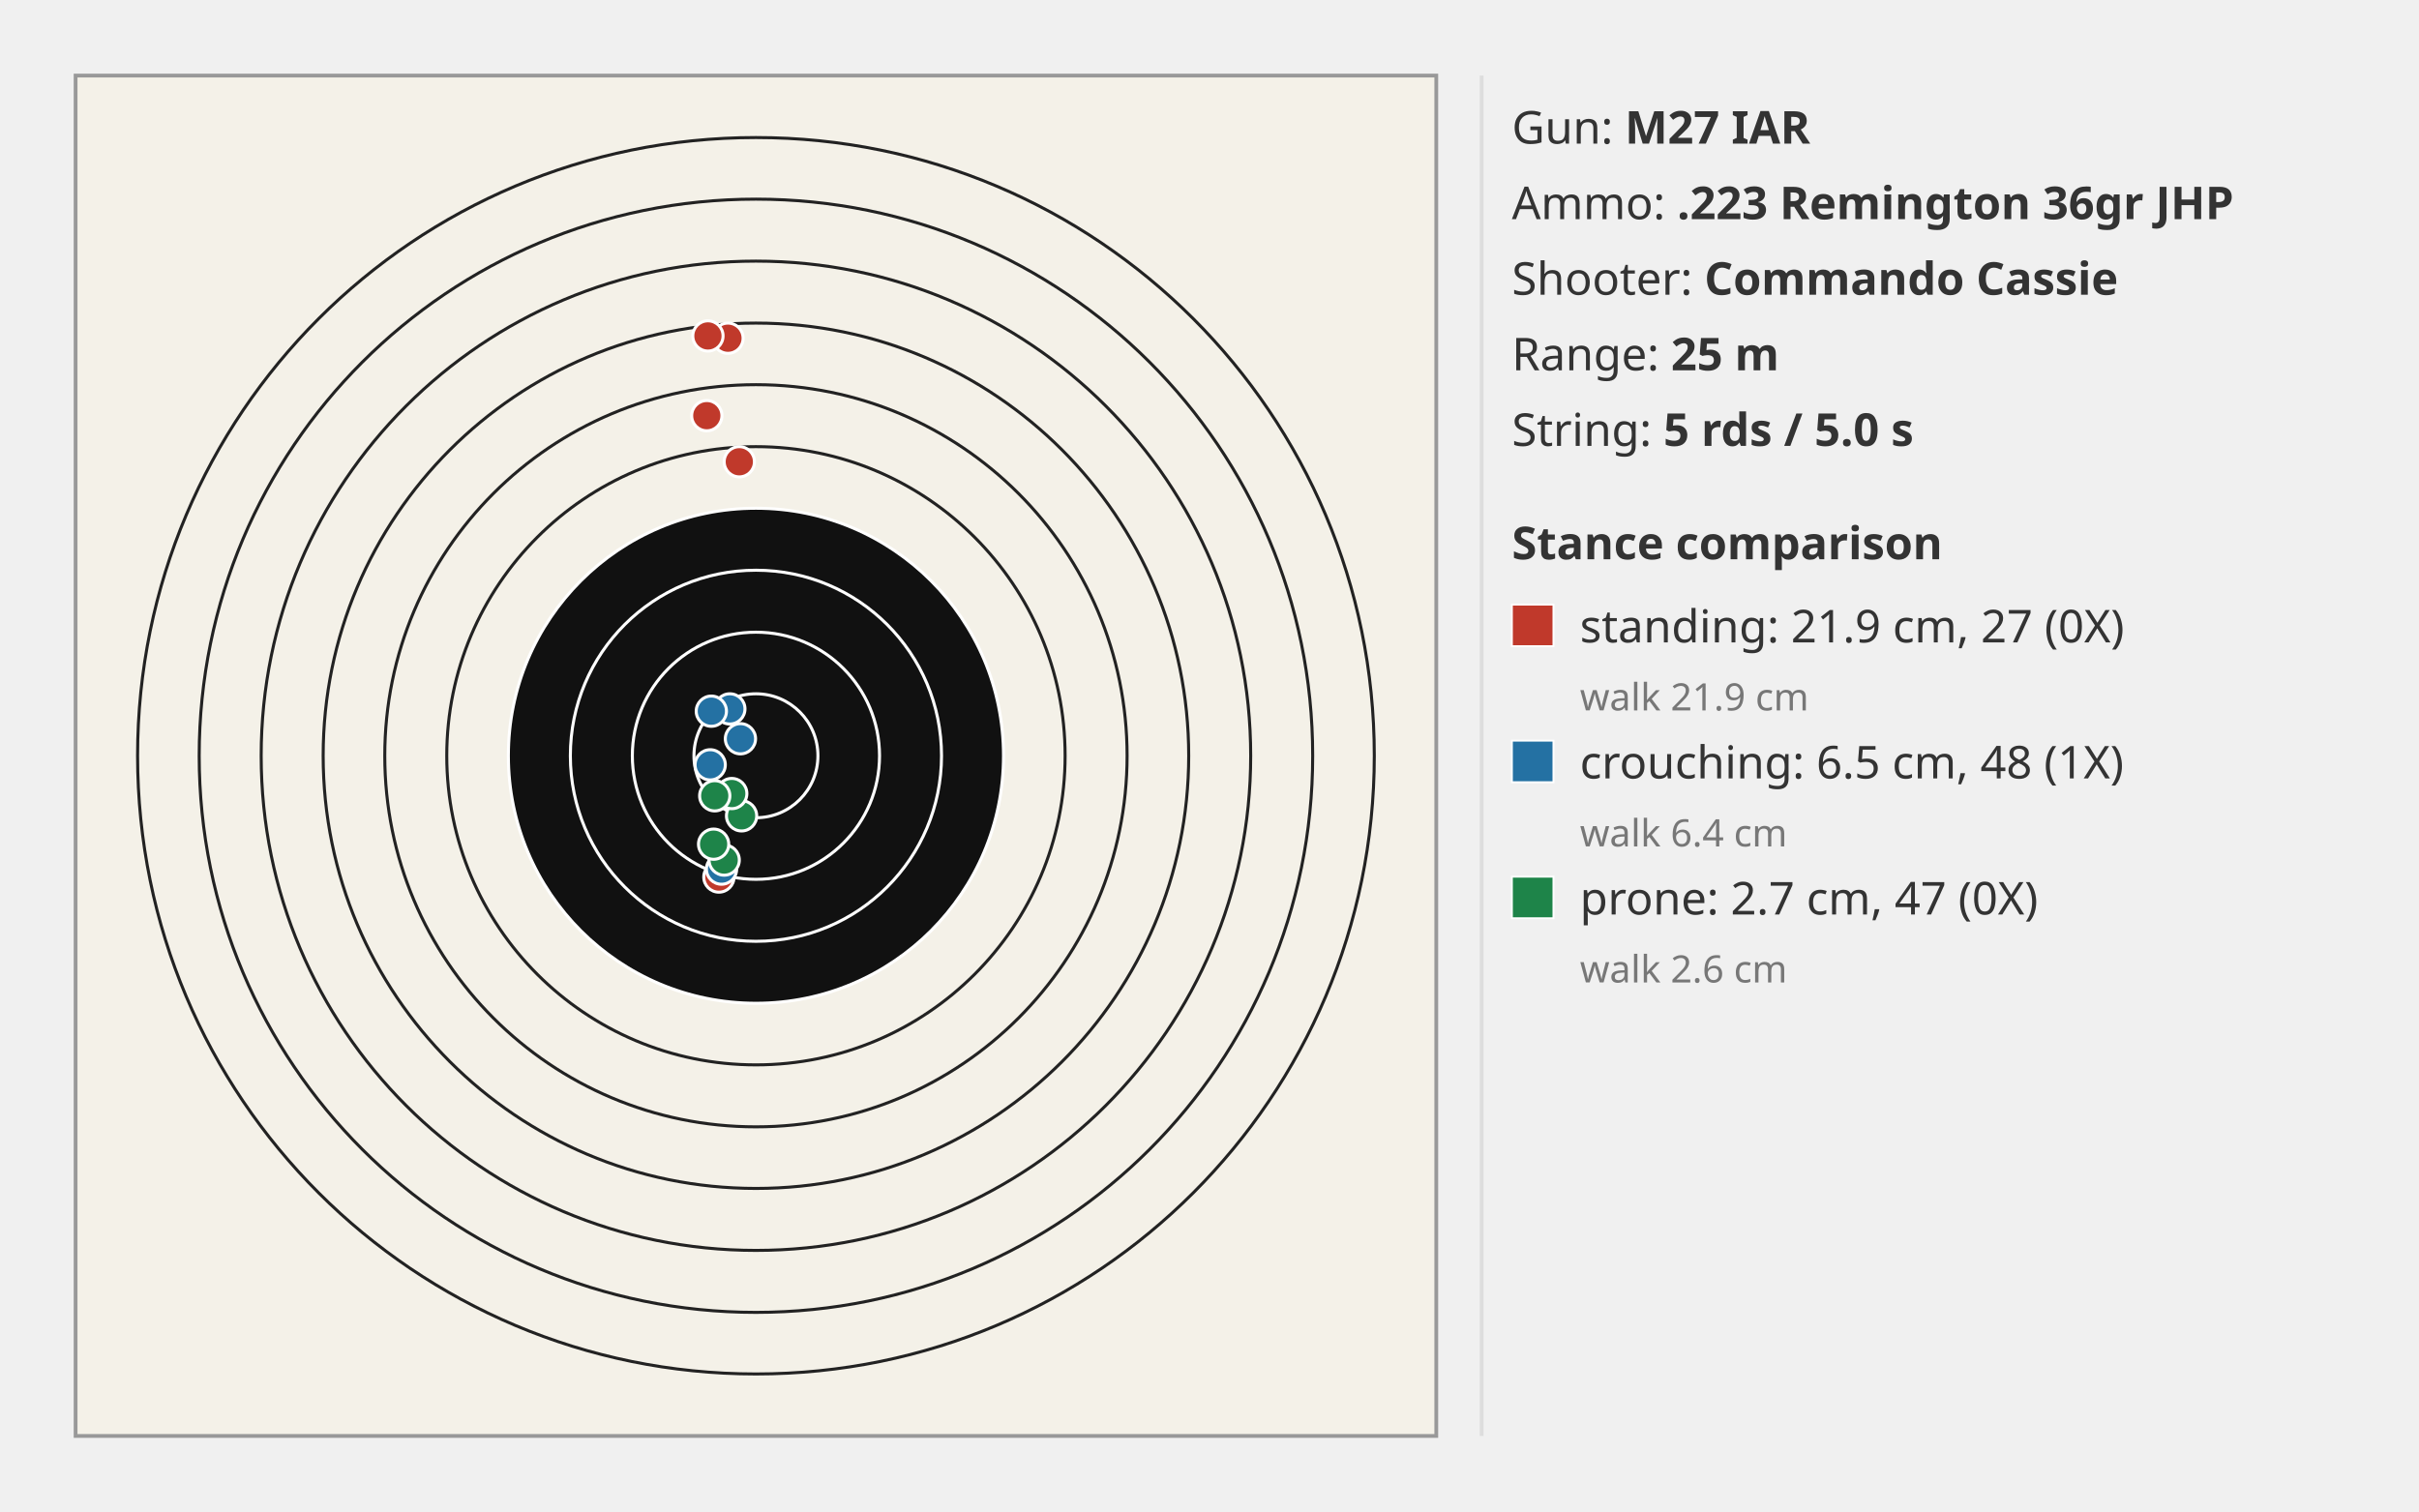
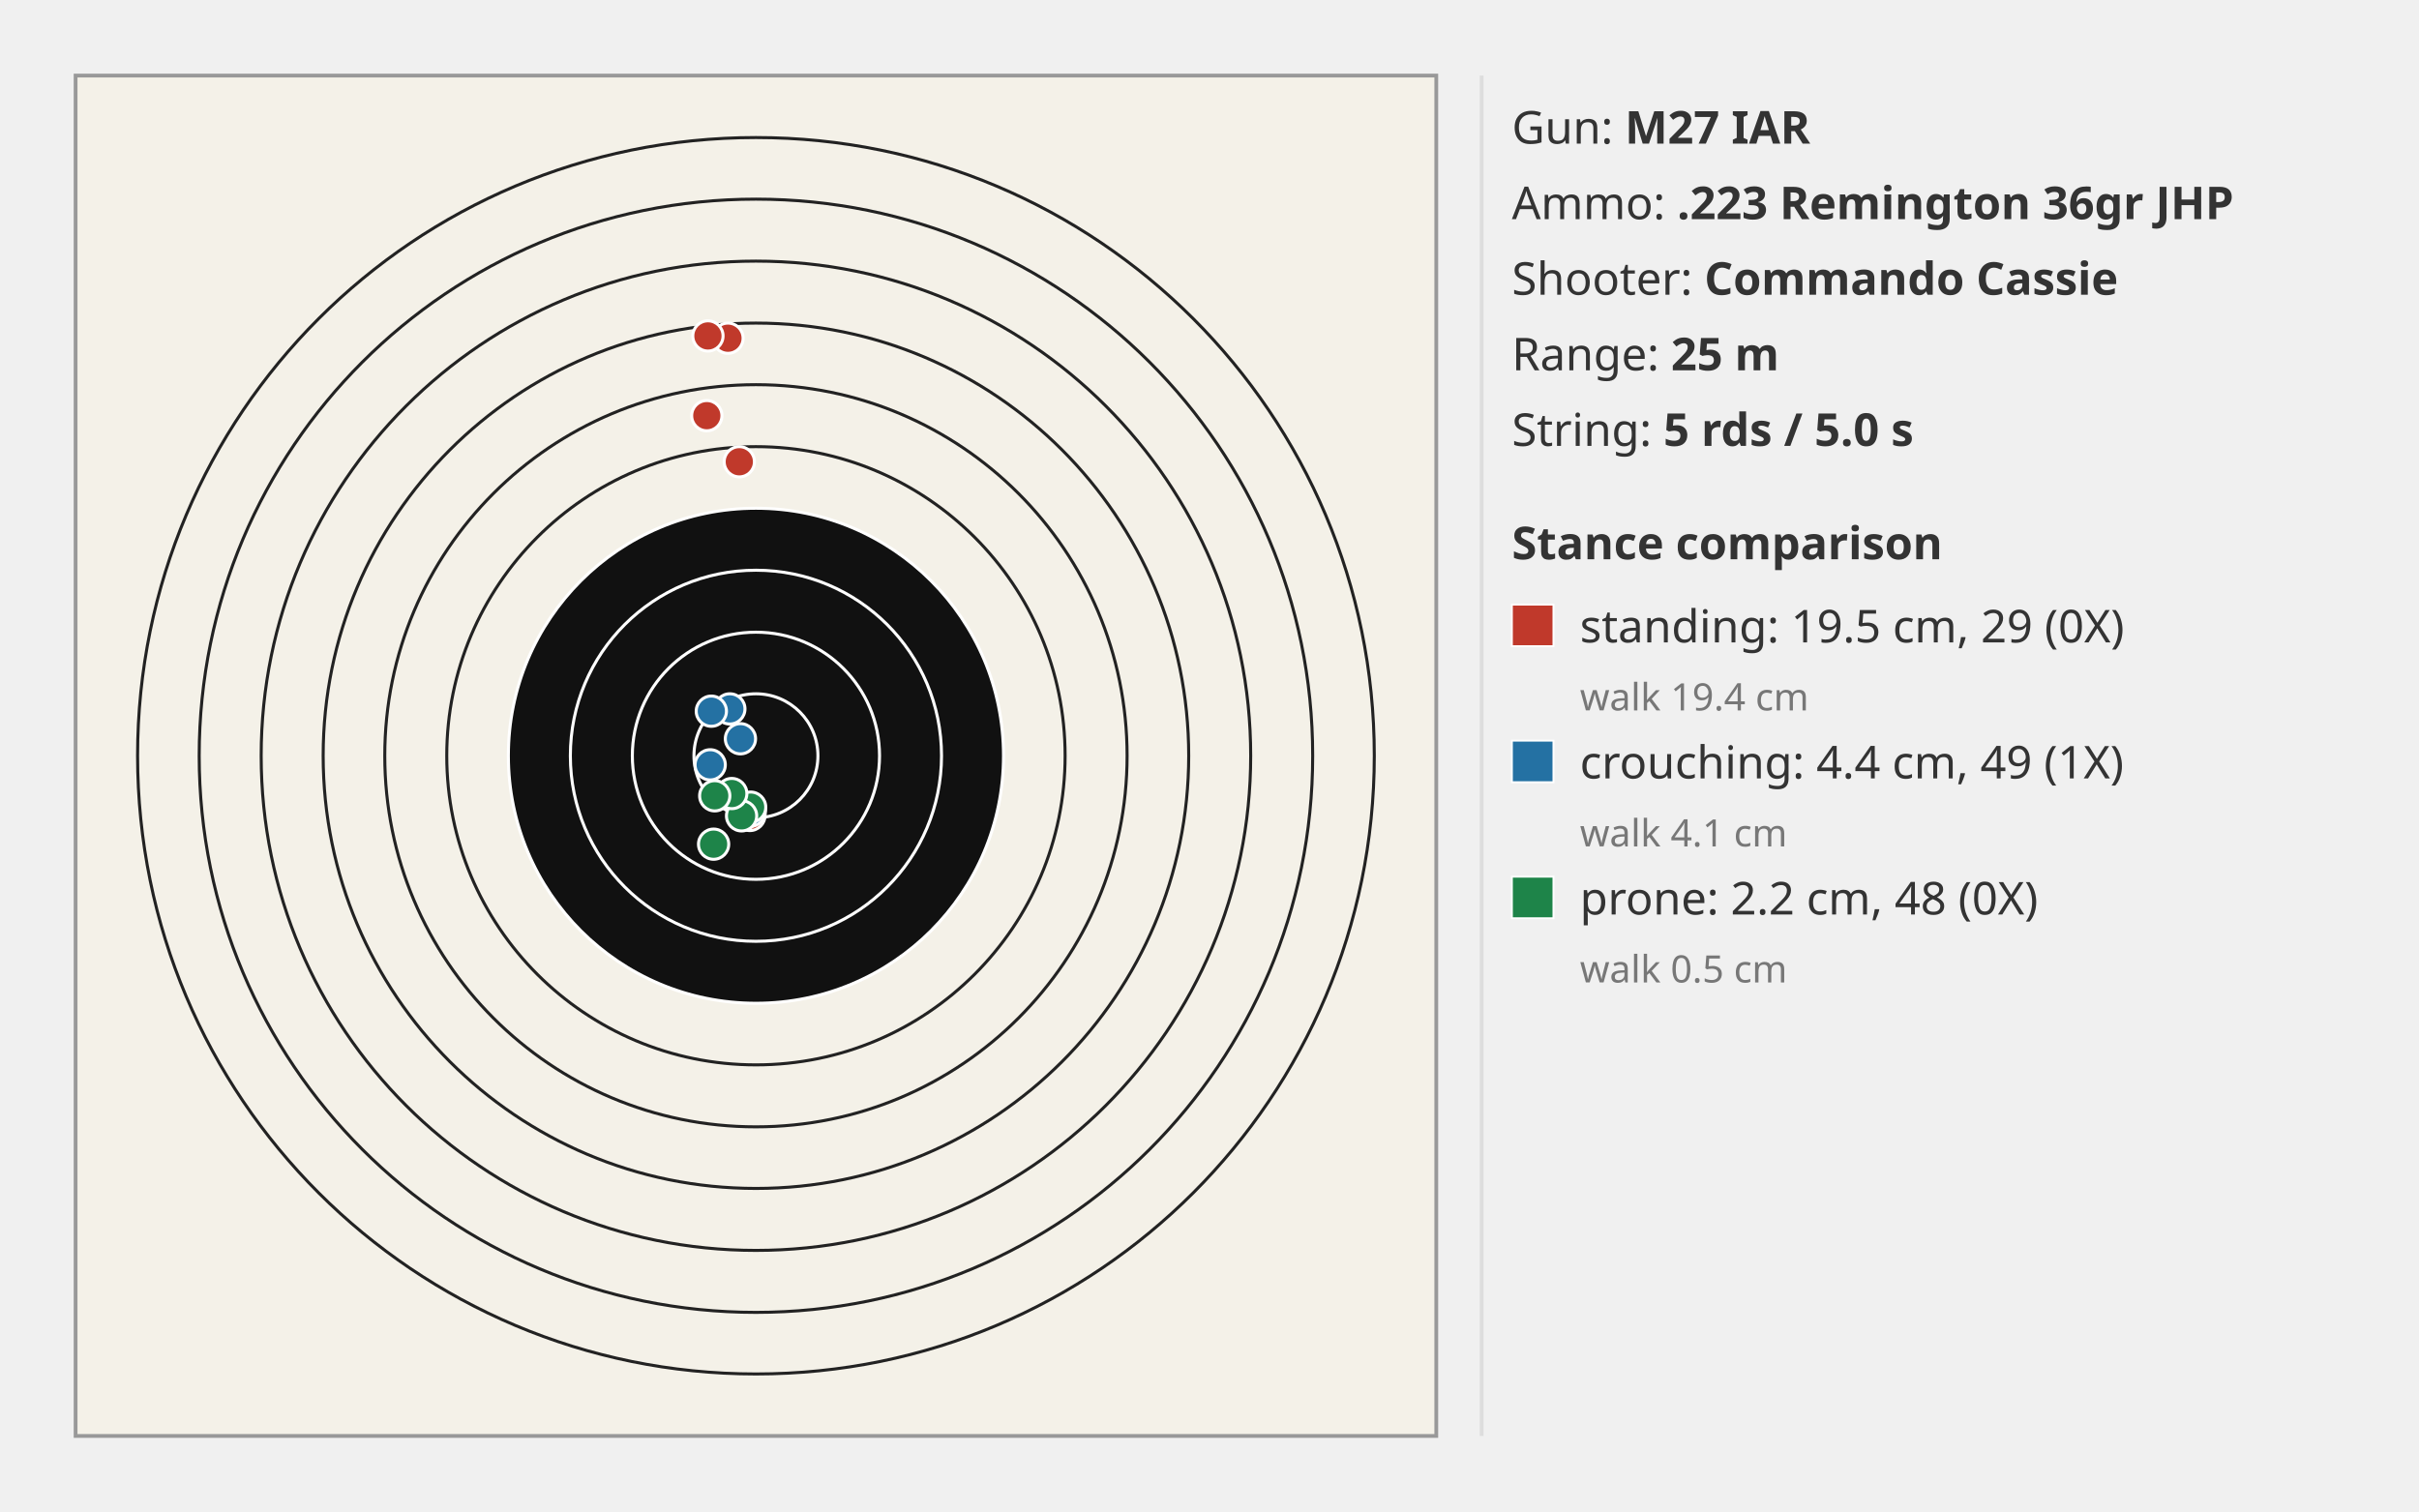
<svg xmlns="http://www.w3.org/2000/svg" width="640" height="400" viewBox="0 0 640 400">
  <rect x="20" y="20" width="360" height="360" fill="#f4f1e8" stroke="#999999" />
  <circle cx="200.0" cy="200.0" r="163.6" fill="none" stroke="#222222" stroke-width="0.8" />
  <circle cx="200.0" cy="200.0" r="147.3" fill="none" stroke="#222222" stroke-width="0.8" />
  <circle cx="200.0" cy="200.0" r="130.9" fill="none" stroke="#222222" stroke-width="0.8" />
  <circle cx="200.0" cy="200.0" r="114.5" fill="none" stroke="#222222" stroke-width="0.8" />
  <circle cx="200.0" cy="200.0" r="98.2" fill="none" stroke="#222222" stroke-width="0.8" />
  <circle cx="200.0" cy="200.0" r="81.8" fill="none" stroke="#222222" stroke-width="0.8" />
  <circle cx="200.0" cy="200.0" r="65.5" fill="#111111" stroke="#ffffff" stroke-width="0.8" />
  <circle cx="200.0" cy="200.0" r="49.1" fill="#111111" stroke="#ffffff" stroke-width="0.8" />
  <circle cx="200.0" cy="200.0" r="32.7" fill="#111111" stroke="#ffffff" stroke-width="0.8" />
  <circle cx="200.0" cy="200.0" r="16.4" fill="#111111" stroke="#ffffff" stroke-width="0.8" />
-   <circle class="shot" cx="190.2" cy="232.1" r="4" fill="#c0392b" stroke="#ffffff" stroke-width="0.8" />
+   <circle class="shot" cx="198.4" cy="215.8" r="4" fill="#c0392b" stroke="#ffffff" stroke-width="0.8" />
  <circle class="shot" cx="195.6" cy="122.2" r="4" fill="#c0392b" stroke="#ffffff" stroke-width="0.8" />
  <circle class="shot" cx="187.0" cy="110.0" r="4" fill="#c0392b" stroke="#ffffff" stroke-width="0.8" />
  <circle class="shot" cx="192.6" cy="89.5" r="4" fill="#c0392b" stroke="#ffffff" stroke-width="0.8" />
  <circle class="shot" cx="187.3" cy="88.9" r="4" fill="#c0392b" stroke="#ffffff" stroke-width="0.8" />
-   <circle class="shot" cx="190.9" cy="230.0" r="4" fill="#2471a3" stroke="#ffffff" stroke-width="0.8" />
+   <circle class="shot" cx="198.5" cy="214.7" r="4" fill="#2471a3" stroke="#ffffff" stroke-width="0.8" />
  <circle class="shot" cx="195.9" cy="195.5" r="4" fill="#2471a3" stroke="#ffffff" stroke-width="0.8" />
  <circle class="shot" cx="187.9" cy="202.4" r="4" fill="#2471a3" stroke="#ffffff" stroke-width="0.8" />
  <circle class="shot" cx="193.1" cy="187.6" r="4" fill="#2471a3" stroke="#ffffff" stroke-width="0.8" />
  <circle class="shot" cx="188.2" cy="188.2" r="4" fill="#2471a3" stroke="#ffffff" stroke-width="0.8" />
-   <circle class="shot" cx="191.6" cy="227.6" r="4" fill="#1e8449" stroke="#ffffff" stroke-width="0.8" />
+   <circle class="shot" cx="198.6" cy="213.6" r="4" fill="#1e8449" stroke="#ffffff" stroke-width="0.8" />
  <circle class="shot" cx="196.2" cy="215.9" r="4" fill="#1e8449" stroke="#ffffff" stroke-width="0.8" />
  <circle class="shot" cx="188.8" cy="223.4" r="4" fill="#1e8449" stroke="#ffffff" stroke-width="0.8" />
  <circle class="shot" cx="193.6" cy="210.0" r="4" fill="#1e8449" stroke="#ffffff" stroke-width="0.8" />
  <circle class="shot" cx="189.1" cy="210.6" r="4" fill="#1e8449" stroke="#ffffff" stroke-width="0.8" />
  <line x1="392" y1="20" x2="392" y2="380" stroke="#dddddd" />
  <text x="400" y="38" font-family="sans-serif" font-size="12" fill="#333333">Gun: <tspan font-weight="bold">M27 IAR</tspan>
  </text>
  <text x="400" y="58" font-family="sans-serif" font-size="12" fill="#333333">Ammo: <tspan font-weight="bold">.223 Remington 36gr JHP</tspan>
  </text>
  <text x="400" y="78" font-family="sans-serif" font-size="12" fill="#333333">Shooter: <tspan font-weight="bold">Commando Cassie</tspan>
  </text>
  <text x="400" y="98" font-family="sans-serif" font-size="12" fill="#333333">Range: <tspan font-weight="bold">25 m</tspan>
  </text>
  <text x="400" y="118" font-family="sans-serif" font-size="12" fill="#333333">String: <tspan font-weight="bold">5 rds / 5.0 s</tspan>
  </text>
  <text x="400" y="148" font-family="sans-serif" font-size="12" font-weight="bold" fill="#333333">Stance comparison</text>
  <rect x="400" y="160" width="11" height="11" fill="#c0392b" stroke="#ffffff" stroke-width="0.5" />
-   <text x="418" y="170" font-family="sans-serif" font-size="12" fill="#333333">standing: 21.9 cm, 27 (0X)</text>
-   <text x="418" y="188" font-family="sans-serif" font-size="10" fill="#777777">walk 21.9 cm</text>
+   <text x="418" y="170" font-family="sans-serif" font-size="12" fill="#333333">standing: 19.5 cm, 29 (0X)</text>
+   <text x="418" y="188" font-family="sans-serif" font-size="10" fill="#777777">walk 19.4 cm</text>
  <rect x="400" y="196" width="11" height="11" fill="#2471a3" stroke="#ffffff" stroke-width="0.5" />
-   <text x="418" y="206" font-family="sans-serif" font-size="12" fill="#333333">crouching: 6.5 cm, 48 (1X)</text>
-   <text x="418" y="224" font-family="sans-serif" font-size="10" fill="#777777">walk 6.4 cm</text>
+   <text x="418" y="206" font-family="sans-serif" font-size="12" fill="#333333">crouching: 4.4 cm, 49 (1X)</text>
+   <text x="418" y="224" font-family="sans-serif" font-size="10" fill="#777777">walk 4.1 cm</text>
  <rect x="400" y="232" width="11" height="11" fill="#1e8449" stroke="#ffffff" stroke-width="0.5" />
-   <text x="418" y="242" font-family="sans-serif" font-size="12" fill="#333333">prone: 2.7 cm, 47 (0X)</text>
-   <text x="418" y="260" font-family="sans-serif" font-size="10" fill="#777777">walk 2.6 cm</text>
+   <text x="418" y="242" font-family="sans-serif" font-size="12" fill="#333333">prone: 2.2 cm, 48 (0X)</text>
+   <text x="418" y="260" font-family="sans-serif" font-size="10" fill="#777777">walk 0.5 cm</text>
</svg>
